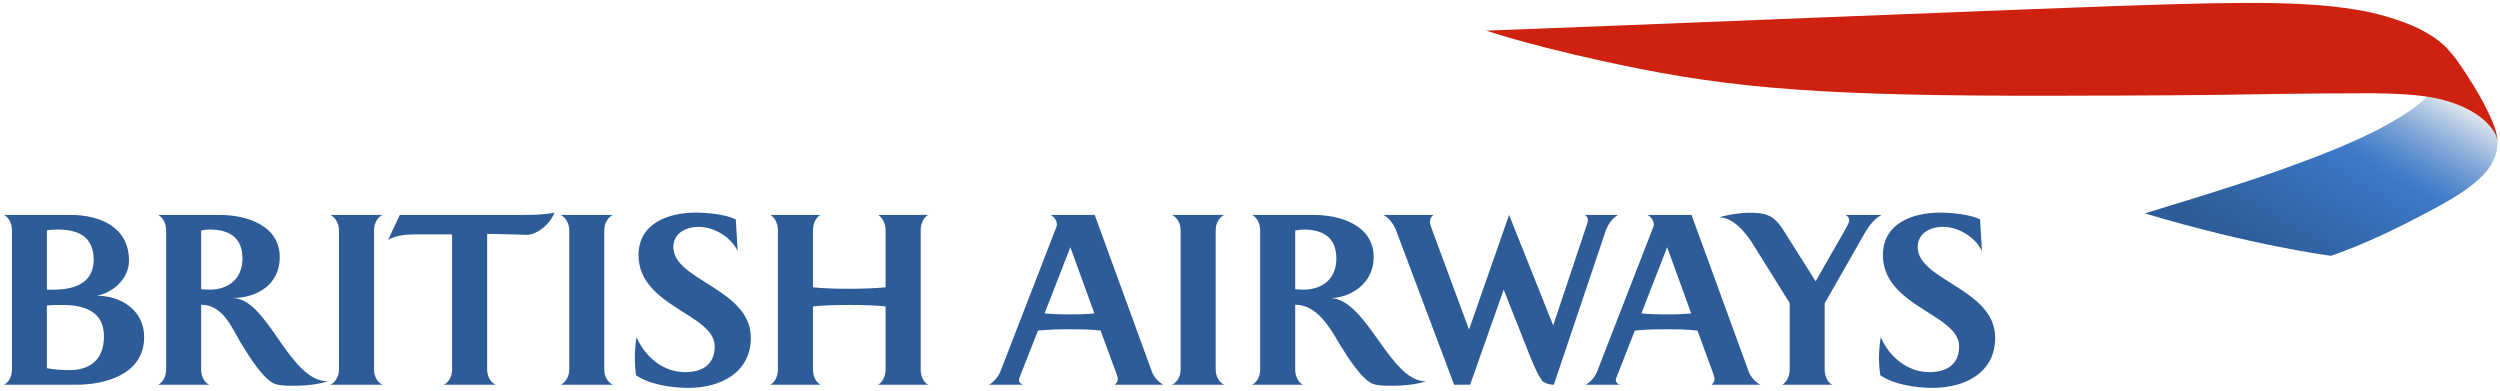
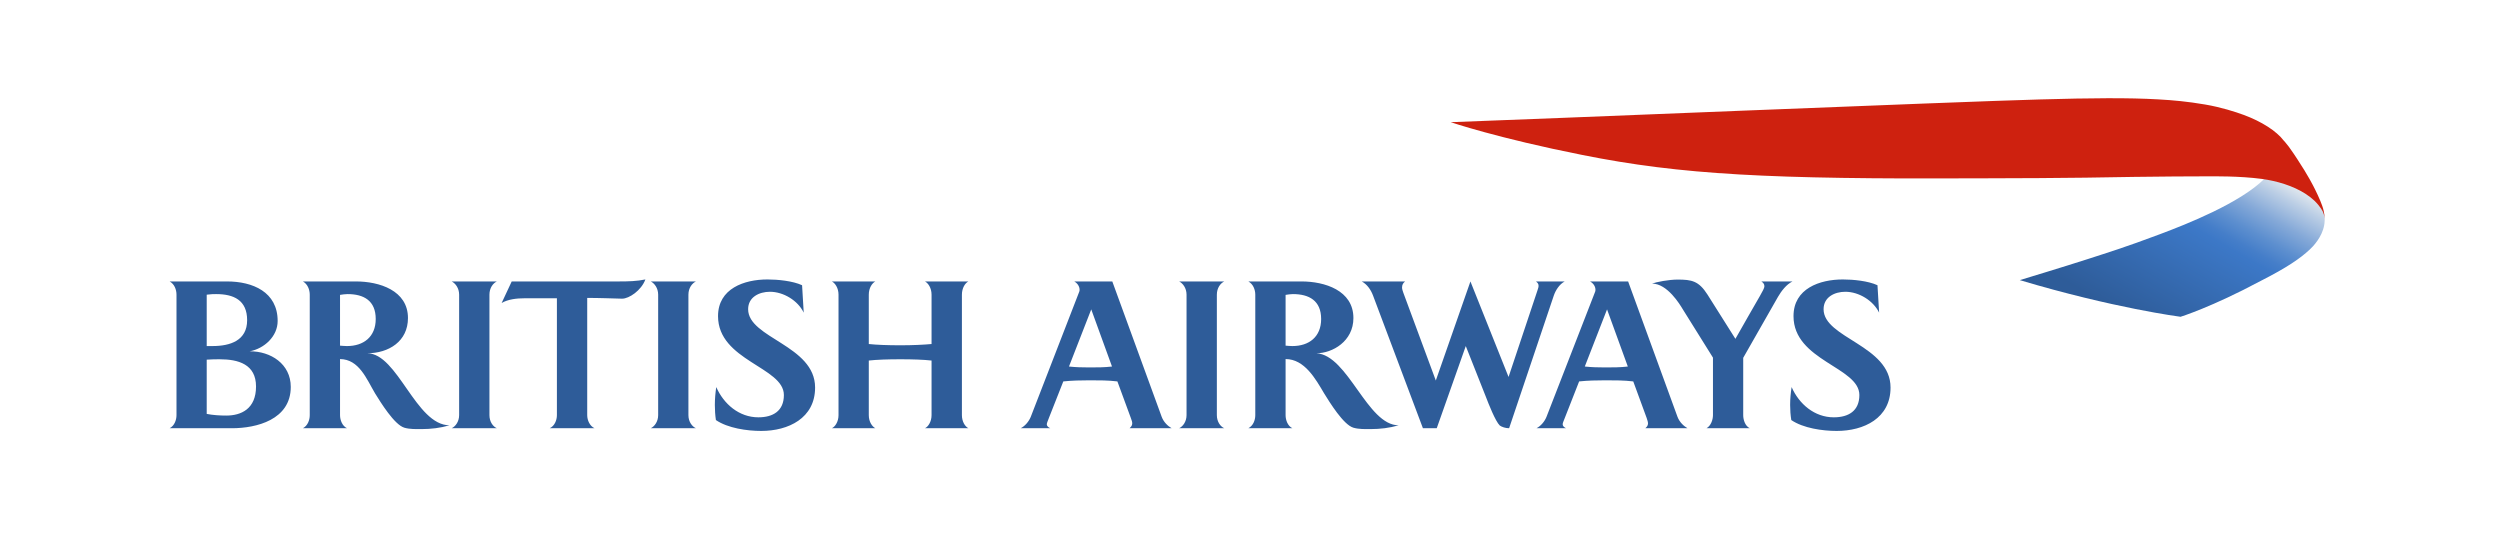
- <svg xmlns="http://www.w3.org/2000/svg" version="1.1" id="Layer_1" x="0px" y="0px" width="241.995px" height="37.833px" viewBox="0 0 241.995 37.833" enable-background="new 0 0 241.995 37.833" xml:space="preserve">
-   <g>
-     <g>
-       <g>
-         <path fill="#2E5C99" d="M0.388,37.242c0.53-0.271,0.767-0.914,0.767-1.464V22.285c0-0.571-0.237-1.195-0.767-1.482h6.431     c2.868,0,5.666,1.174,5.666,4.43c0,1.727-1.505,3.089-3.128,3.395c2.338-0.021,4.597,1.407,4.597,3.987     c0,3.687-3.867,4.628-6.587,4.628H0.388z M5.594,22.219c-0.298,0-0.505,0-1.054,0.066v5.754h0.651     c1.971,0,3.876-0.609,3.876-2.893C9.067,22.88,7.544,22.219,5.594,22.219z M6.004,29.52c-0.47,0-0.892,0-1.464,0.043v6.076     c0.713,0.14,1.484,0.186,2.195,0.186c1.65,0,3.328-0.736,3.328-3.257C10.063,30.08,8.079,29.52,6.004,29.52z M20.314,22.219     c-0.294,0-0.553,0.048-0.843,0.089v5.685c0.269,0.019,0.513,0.047,0.779,0.047c1.85,0,3.219-1.021,3.219-3.033     C23.469,22.951,22.123,22.219,20.314,22.219z M28.603,37.339c-0.63,0-1.325,0.023-1.927-0.155     c-1.119-0.33-2.664-2.852-3.278-3.841c-0.955-1.608-1.785-3.823-3.926-3.847v6.282c0,0.55,0.249,1.216,0.779,1.464h-4.937     c0.519-0.271,0.766-0.889,0.766-1.464V22.285c0-0.571-0.248-1.195-0.766-1.482h5.944c2.586,0,5.822,0.993,5.822,4.1     c0,2.607-2.157,3.943-4.562,3.943c3.422,0.02,5.432,8.047,9.21,8.07C30.715,37.216,29.659,37.339,28.603,37.339z M31.976,37.242     c0.408-0.187,0.835-0.726,0.835-1.464V22.285c0-0.749-0.427-1.279-0.835-1.482h5.059c-0.434,0.203-0.83,0.733-0.83,1.482v13.493     c0,0.738,0.396,1.277,0.83,1.464H31.976z M42.954,37.242c0.542-0.248,0.807-0.889,0.807-1.464v-13.09h-3.633     c-0.838,0-1.837,0.103-2.557,0.53l1.129-2.416h12.05c0.976,0,1.974-0.021,2.922-0.223c-0.459,1.237-1.825,2.154-2.612,2.154     c-0.957-0.022-2.54-0.086-3.904-0.086v13.13c0,0.575,0.285,1.216,0.817,1.464H42.954z M54.274,37.242     c0.404-0.187,0.828-0.726,0.828-1.464V22.285c0-0.749-0.424-1.279-0.828-1.482h5.059c-0.43,0.203-0.842,0.733-0.842,1.482v13.493     c0,0.738,0.412,1.277,0.842,1.464H54.274z M69.183,33.523c0-3.131-7.375-3.838-7.375-8.836c0-3.094,2.943-4.107,5.531-4.107     c1.155,0,2.826,0.16,3.882,0.646l0.184,3.073c-0.649-1.357-2.274-2.34-3.783-2.34c-1.193,0-2.443,0.59-2.443,1.954     c0,3.247,7.5,4.04,7.5,8.774c0,3.436-3.002,4.859-6.032,4.859c-1.585,0-3.741-0.305-5.078-1.219     c-0.081-0.55-0.118-1.125-0.118-1.688c0-0.671,0.059-1.344,0.158-2.006c0.834,1.901,2.56,3.388,4.716,3.388     C67.963,36.022,69.183,35.308,69.183,33.523z M84.983,37.242c0.357-0.161,0.739-0.726,0.739-1.464v-6.117     c-0.88-0.099-2.109-0.142-3.488-0.142c-1.4,0-2.639,0.043-3.541,0.142v6.117c0,0.738,0.372,1.277,0.734,1.464h-4.871     c0.361-0.161,0.746-0.726,0.746-1.464V22.285c0-0.749-0.385-1.301-0.746-1.482h4.871c-0.362,0.182-0.734,0.733-0.734,1.482v5.527     c0.902,0.095,2.119,0.141,3.541,0.141c1.379,0,2.608-0.06,3.488-0.141v-5.527c0-0.749-0.381-1.301-0.739-1.482h4.864     c-0.364,0.182-0.725,0.733-0.725,1.482v13.493c0,0.738,0.361,1.277,0.725,1.464H84.983z" />
-         <path fill="#2E5C99" d="M107.902,37.242c0.157-0.161,0.299-0.281,0.299-0.572c0-0.098-0.037-0.262-0.157-0.568     c0,0-1.35-3.674-1.508-4.102c-1.014-0.125-2.071-0.125-3.106-0.125c-0.982,0-1.979,0.023-2.952,0.125     c-0.138,0.368-1.585,4.022-1.585,4.022c-0.195,0.494-0.262,0.663-0.262,0.771c0,0.244,0.21,0.363,0.388,0.449H95.71     c0.488-0.248,0.911-0.758,1.12-1.266l5.438-14.036c0.025-0.058,0.034-0.123,0.034-0.202c0-0.387-0.257-0.754-0.603-0.936h4.266     l5.531,15.16c0.226,0.609,0.708,1.053,1.113,1.279H107.902z M103.607,23.932l-2.493,6.4c0.743,0.082,1.514,0.101,2.266,0.101     c0.862,0,1.714,0,2.552-0.101L103.607,23.932z M113.451,37.242c0.408-0.187,0.83-0.726,0.83-1.464V22.285     c0-0.749-0.422-1.279-0.83-1.482h5.056c-0.43,0.203-0.831,0.733-0.831,1.482v13.493c0,0.738,0.4,1.277,0.831,1.464H113.451z      M126.193,22.219c-0.273,0-0.535,0.048-0.819,0.089v5.685c0.264,0.019,0.505,0.047,0.762,0.047c1.854,0,3.22-1.021,3.22-3.033     C129.355,22.951,128.004,22.219,126.193,22.219z M134.895,37.339c-0.63,0-1.31,0.023-1.926-0.155     c-1.121-0.33-2.662-2.852-3.277-3.841c-0.951-1.608-2.189-3.847-4.318-3.847v6.282c0,0.55,0.238,1.216,0.762,1.464h-4.933     c0.53-0.271,0.777-0.889,0.777-1.464V22.285c0-0.571-0.247-1.195-0.777-1.482h5.957c2.579,0,5.81,0.993,5.81,4.1     c0,2.607-2.357,3.943-4.141,3.943c3.547,0.204,5.686,8.07,9.205,8.07C137.014,37.216,135.958,37.339,134.895,37.339z      M155.405,22.408l-4.996,14.834c-0.412,0-0.816-0.142-1.045-0.303c-0.494-0.476-1.271-2.463-1.551-3.196l-2.258-5.704     l-3.252,9.203h-1.548l-5.591-14.871c-0.24-0.633-0.65-1.24-1.26-1.568h4.859c-0.205,0.159-0.346,0.34-0.346,0.686     c0,0.166,0.082,0.395,0.141,0.572l3.641,9.838l3.877-11.096l4.27,10.697l3.234-9.683c0.08-0.263,0.127-0.36,0.127-0.526     c0-0.201-0.087-0.329-0.29-0.488h3.218C156.04,21.115,155.61,21.796,155.405,22.408z M161.377,23.932l-2.492,6.4     c0.752,0.082,1.521,0.101,2.271,0.101c0.853,0,1.715,0,2.548-0.101L161.377,23.932z M165.667,37.242     c0.17-0.161,0.299-0.281,0.299-0.572c0-0.098-0.05-0.262-0.149-0.568c0,0-1.341-3.674-1.504-4.102     c-1.023-0.125-2.078-0.125-3.113-0.125c-0.973,0-1.971,0.023-2.949,0.125c-0.141,0.368-1.578,4.022-1.578,4.022     c-0.207,0.494-0.264,0.663-0.264,0.771c0,0.244,0.201,0.363,0.377,0.449h-3.31c0.489-0.248,0.911-0.758,1.116-1.266l5.457-14.036     c0.016-0.058,0.031-0.123,0.031-0.202c0-0.387-0.258-0.754-0.613-0.936h4.27l5.529,15.16c0.229,0.609,0.717,1.053,1.119,1.279     H165.667z M180.522,22.529l-3.894,6.828v6.421c0,0.522,0.214,1.216,0.734,1.464h-4.845c0.495-0.271,0.723-0.959,0.723-1.464     v-6.442l-3.385-5.423c-0.303-0.507-1.715-2.87-3.436-2.87c0.468-0.178,1.891-0.449,2.846-0.449c1.593,0,2.382,0.146,3.357,1.673     l3.132,4.964c0.263-0.487,2.743-4.799,2.743-4.799c0.299-0.525,0.504-0.896,0.504-1.08c0-0.236-0.102-0.39-0.342-0.549h3.49     C181.465,21.131,180.895,21.883,180.522,22.529z M189.637,33.523c0-3.131-7.376-3.838-7.376-8.836     c0-3.094,2.935-4.107,5.524-4.107c1.159,0,2.82,0.16,3.881,0.646l0.184,3.073c-0.656-1.357-2.274-2.34-3.784-2.34     c-1.195,0-2.437,0.59-2.437,1.954c0,3.247,7.5,4.04,7.5,8.774c0,3.436-2.981,4.859-6.033,4.859c-1.584,0-3.745-0.305-5.084-1.219     c-0.087-0.55-0.129-1.125-0.129-1.688c0-0.671,0.064-1.344,0.166-2.006c0.833,1.901,2.565,3.388,4.721,3.388     C188.415,36.022,189.637,35.308,189.637,33.523z" />
-       </g>
-     </g>
-     <linearGradient id="SVGID_1_" gradientUnits="userSpaceOnUse" x1="231.493" y1="5.96" x2="219.157" y2="27.326">
-       <stop offset="0" style="stop-color:#E6EBEF" />
-       <stop offset="0.076" style="stop-color:#BBCEE5" />
-       <stop offset="0.185" style="stop-color:#85A9D8" />
-       <stop offset="0.28" style="stop-color:#5D8FCF" />
-       <stop offset="0.354" style="stop-color:#457EC9" />
-       <stop offset="0.4" style="stop-color:#3C78C7" />
-       <stop offset="0.9" style="stop-color:#2E5C99" />
+ <svg xmlns="http://www.w3.org/2000/svg" width="280" height="60" viewBox="0 0 280 60" fill="none">
+   <path d="M19 47.961C19.53 47.69 19.767 47.047 19.767 46.497V33.004C19.767 32.433 19.53 31.809 19 31.522H25.431C28.299 31.522 31.097 32.696 31.097 35.952C31.097 37.679 29.592 39.041 27.969 39.347C30.307 39.326 32.566 40.754 32.566 43.334C32.566 47.021 28.699 47.962 25.979 47.962H19V47.961ZM24.206 32.938C23.908 32.938 23.701 32.938 23.152 33.004V38.758H23.803C25.774 38.758 27.679 38.149 27.679 35.865C27.679 33.599 26.156 32.938 24.206 32.938ZM24.616 40.239C24.146 40.239 23.724 40.239 23.152 40.282V46.358C23.865 46.498 24.636 46.544 25.347 46.544C26.997 46.544 28.675 45.808 28.675 43.287C28.675 40.799 26.691 40.239 24.616 40.239ZM38.926 32.938C38.632 32.938 38.373 32.986 38.083 33.027V38.712C38.352 38.731 38.596 38.759 38.862 38.759C40.712 38.759 42.081 37.738 42.081 35.726C42.081 33.67 40.735 32.938 38.926 32.938ZM47.215 48.058C46.585 48.058 45.89 48.081 45.288 47.903C44.169 47.573 42.624 45.051 42.01 44.062C41.055 42.454 40.225 40.239 38.084 40.215V46.497C38.084 47.047 38.333 47.713 38.863 47.961H33.926C34.445 47.69 34.692 47.072 34.692 46.497V33.004C34.692 32.433 34.444 31.809 33.926 31.522H39.87C42.456 31.522 45.692 32.515 45.692 35.622C45.692 38.229 43.535 39.565 41.13 39.565C44.552 39.585 46.562 47.612 50.34 47.635C49.327 47.935 48.271 48.058 47.215 48.058ZM50.588 47.961C50.996 47.774 51.423 47.235 51.423 46.497V33.004C51.423 32.255 50.996 31.725 50.588 31.522H55.647C55.213 31.725 54.817 32.255 54.817 33.004V46.497C54.817 47.235 55.213 47.774 55.647 47.961H50.588ZM61.566 47.961C62.108 47.713 62.373 47.072 62.373 46.497V33.407H58.74C57.902 33.407 56.903 33.51 56.183 33.937L57.312 31.521H69.362C70.338 31.521 71.336 31.5 72.284 31.298C71.825 32.535 70.459 33.452 69.672 33.452C68.715 33.43 67.132 33.366 65.768 33.366V46.496C65.768 47.071 66.053 47.712 66.585 47.96H61.566V47.961ZM72.886 47.961C73.29 47.774 73.714 47.235 73.714 46.497V33.004C73.714 32.255 73.29 31.725 72.886 31.522H77.945C77.515 31.725 77.103 32.255 77.103 33.004V46.497C77.103 47.235 77.515 47.774 77.945 47.961H72.886ZM87.795 44.242C87.795 41.111 80.42 40.404 80.42 35.406C80.42 32.312 83.363 31.299 85.951 31.299C87.106 31.299 88.777 31.459 89.833 31.945L90.017 35.018C89.368 33.661 87.743 32.678 86.234 32.678C85.041 32.678 83.791 33.268 83.791 34.632C83.791 37.879 91.291 38.672 91.291 43.406C91.291 46.842 88.289 48.265 85.259 48.265C83.674 48.265 81.518 47.96 80.181 47.046C80.1 46.496 80.063 45.921 80.063 45.358C80.063 44.687 80.122 44.014 80.221 43.352C81.055 45.253 82.781 46.74 84.937 46.74C86.575 46.741 87.795 46.027 87.795 44.242ZM103.595 47.961C103.952 47.8 104.334 47.235 104.334 46.497V40.38C103.454 40.281 102.225 40.238 100.846 40.238C99.446 40.238 98.207 40.281 97.305 40.38V46.497C97.305 47.235 97.677 47.774 98.039 47.961H93.168C93.529 47.8 93.914 47.235 93.914 46.497V33.004C93.914 32.255 93.529 31.703 93.168 31.522H98.039C97.677 31.704 97.305 32.255 97.305 33.004V38.531C98.207 38.626 99.424 38.672 100.846 38.672C102.225 38.672 103.454 38.612 104.334 38.531V33.004C104.334 32.255 103.953 31.703 103.595 31.522H108.459C108.095 31.704 107.734 32.255 107.734 33.004V46.497C107.734 47.235 108.095 47.774 108.459 47.961H103.595Z" fill="#2E5C99" />
+   <path d="M126.514 47.961C126.671 47.8 126.813 47.68 126.813 47.389C126.813 47.291 126.776 47.127 126.656 46.821C126.656 46.821 125.306 43.147 125.148 42.719C124.134 42.594 123.077 42.594 122.042 42.594C121.06 42.594 120.063 42.617 119.09 42.719C118.952 43.087 117.505 46.741 117.505 46.741C117.31 47.235 117.243 47.404 117.243 47.512C117.243 47.756 117.453 47.875 117.631 47.961H114.322C114.81 47.713 115.233 47.203 115.442 46.695L120.88 32.659C120.905 32.601 120.914 32.536 120.914 32.457C120.914 32.07 120.657 31.703 120.311 31.521H124.577L130.108 46.681C130.334 47.29 130.816 47.734 131.221 47.96H126.514V47.961ZM122.219 34.651L119.726 41.051C120.469 41.133 121.24 41.152 121.992 41.152C122.854 41.152 123.706 41.152 124.544 41.051L122.219 34.651ZM132.063 47.961C132.471 47.774 132.893 47.235 132.893 46.497V33.004C132.893 32.255 132.471 31.725 132.063 31.522H137.119C136.689 31.725 136.288 32.255 136.288 33.004V46.497C136.288 47.235 136.688 47.774 137.119 47.961H132.063ZM144.805 32.938C144.532 32.938 144.27 32.986 143.986 33.027V38.712C144.25 38.731 144.491 38.759 144.748 38.759C146.602 38.759 147.968 37.738 147.968 35.726C147.967 33.67 146.616 32.938 144.805 32.938ZM153.507 48.058C152.877 48.058 152.197 48.081 151.581 47.903C150.46 47.573 148.919 45.051 148.304 44.062C147.353 42.454 146.115 40.215 143.986 40.215V46.497C143.986 47.047 144.224 47.713 144.748 47.961H139.815C140.345 47.69 140.592 47.072 140.592 46.497V33.004C140.592 32.433 140.345 31.809 139.815 31.522H145.772C148.351 31.522 151.582 32.515 151.582 35.622C151.582 38.229 149.225 39.565 147.441 39.565C150.988 39.769 153.127 47.635 156.646 47.635C155.626 47.935 154.57 48.058 153.507 48.058ZM174.017 33.127L169.021 47.961C168.609 47.961 168.205 47.819 167.976 47.658C167.482 47.182 166.705 45.195 166.425 44.462L164.167 38.758L160.915 47.961H159.367L153.776 33.09C153.536 32.457 153.126 31.85 152.516 31.522H157.375C157.17 31.681 157.029 31.862 157.029 32.208C157.029 32.374 157.111 32.603 157.17 32.78L160.811 42.618L164.688 31.522L168.958 42.219L172.192 32.536C172.272 32.273 172.319 32.176 172.319 32.01C172.319 31.809 172.232 31.681 172.029 31.522H175.247C174.652 31.834 174.222 32.515 174.017 33.127ZM179.989 34.651L177.497 41.051C178.249 41.133 179.018 41.152 179.768 41.152C180.621 41.152 181.483 41.152 182.316 41.051L179.989 34.651ZM184.279 47.961C184.449 47.8 184.578 47.68 184.578 47.389C184.578 47.291 184.528 47.127 184.429 46.821C184.429 46.821 183.088 43.147 182.925 42.719C181.902 42.594 180.847 42.594 179.812 42.594C178.839 42.594 177.841 42.617 176.863 42.719C176.722 43.087 175.285 46.741 175.285 46.741C175.078 47.235 175.021 47.404 175.021 47.512C175.021 47.756 175.222 47.875 175.398 47.961H172.088C172.577 47.713 172.999 47.203 173.204 46.695L178.661 32.659C178.677 32.601 178.692 32.536 178.692 32.457C178.692 32.07 178.434 31.703 178.079 31.521H182.349L187.878 46.681C188.107 47.29 188.595 47.734 188.997 47.96H184.279V47.961ZM199.134 33.248L195.24 40.076V46.497C195.24 47.019 195.454 47.713 195.974 47.961H191.129C191.624 47.69 191.852 47.002 191.852 46.497V40.055L188.467 34.632C188.164 34.125 186.752 31.762 185.031 31.762C185.499 31.584 186.922 31.313 187.877 31.313C189.47 31.313 190.259 31.459 191.234 32.986L194.366 37.95C194.629 37.463 197.109 33.151 197.109 33.151C197.408 32.626 197.613 32.255 197.613 32.071C197.613 31.835 197.511 31.681 197.271 31.522H200.761C200.077 31.85 199.507 32.602 199.134 33.248ZM208.249 44.242C208.249 41.111 200.873 40.404 200.873 35.406C200.873 32.312 203.808 31.299 206.397 31.299C207.556 31.299 209.217 31.459 210.278 31.945L210.462 35.018C209.806 33.661 208.188 32.678 206.678 32.678C205.483 32.678 204.241 33.268 204.241 34.632C204.241 37.879 211.741 38.672 211.741 43.406C211.741 46.842 208.76 48.265 205.708 48.265C204.124 48.265 201.963 47.96 200.624 47.046C200.537 46.496 200.495 45.921 200.495 45.358C200.495 44.687 200.559 44.014 200.661 43.352C201.494 45.253 203.226 46.74 205.382 46.74C207.027 46.741 208.249 46.027 208.249 44.242Z" fill="#2E5C99" />
+   <path d="M253.626 20.015C250.862 22.762 244.874 25.12 241.928 26.224C237.903 27.736 236.117 28.271 233.865 29.004C231.316 29.831 226.217 31.374 226.217 31.374C236.78 34.528 244.224 35.479 244.224 35.479C244.224 35.479 247.692 34.407 253.186 31.469C256.161 29.957 257.625 28.939 258.672 27.966C259.058 27.617 260.055 26.579 260.303 25.251C260.319 25.154 260.367 24.9 260.367 24.65C260.367 24.65 260.367 24.474 260.351 24.321C260.345 24.145 260.314 24.027 260.314 24.027C260.314 24.027 260.255 23.712 260.177 23.491C260.096 23.27 259.756 22.588 259.205 22.145C258.837 21.846 258.201 21.101 255.897 20.291C255.114 20.019 253.846 19.768 253.846 19.768L253.626 20.015Z" fill="url(#paint0_linear)" />
+   <path d="M260.366 24.58C260.366 24.58 260.35 24.286 260.278 24.037C260.222 23.815 260.123 23.603 259.974 23.38C259.794 23.115 259.551 22.804 259.192 22.46C258.921 22.204 258.624 21.978 258.266 21.738C256.825 20.794 254.965 20.262 253.319 20.037C250.768 19.698 247.842 19.758 247.565 19.748C246.624 19.735 240.544 19.785 238.981 19.813C232.04 19.956 223.543 19.975 221.317 19.975C198.338 20.08 188.336 19.585 177.204 17.353C167.734 15.472 162.48 13.685 162.48 13.685C170.833 13.396 219.571 11.374 228.462 11.138C234.283 10.974 238.416 10.939 241.723 11.13C243.419 11.225 244.997 11.369 246.979 11.706C248.756 12.01 250.37 12.526 251.31 12.875C253.29 13.608 254.959 14.668 255.784 15.754C255.784 15.754 256.028 16.004 256.359 16.448C256.73 16.964 257.161 17.599 257.307 17.836C258.512 19.662 259.084 20.809 259.283 21.209C259.498 21.629 259.688 22.065 259.873 22.492C260.054 22.916 260.128 23.173 260.186 23.352C260.313 23.801 260.344 24.21 260.35 24.302L260.366 24.58Z" fill="#CE210F" />
+   <defs>
+     <linearGradient id="paint0_linear" x1="250.105" y1="16.679" x2="237.769" y2="38.045" gradientUnits="userSpaceOnUse">
+       <stop stop-color="#E6EBEF" />
+       <stop offset="0.076" stop-color="#BBCEE5" />
+       <stop offset="0.185" stop-color="#85A9D8" />
+       <stop offset="0.28" stop-color="#5D8FCF" />
+       <stop offset="0.354" stop-color="#457EC9" />
+       <stop offset="0.4" stop-color="#3C78C7" />
+       <stop offset="0.9" stop-color="#2E5C99" />
    </linearGradient>
-     <path fill="url(#SVGID_1_)" d="M235.014,9.296c-2.764,2.747-8.752,5.105-11.698,6.209c-4.025,1.512-5.811,2.047-8.063,2.78   c-2.549,0.827-7.648,2.37-7.648,2.37c10.563,3.154,18.007,4.105,18.007,4.105s3.468-1.072,8.962-4.01   c2.975-1.512,4.439-2.53,5.486-3.503c0.386-0.349,1.383-1.387,1.631-2.715c0.016-0.097,0.064-0.351,0.064-0.601   c0,0,0-0.176-0.016-0.329c-0.006-0.176-0.037-0.294-0.037-0.294s-0.059-0.315-0.137-0.536c-0.081-0.221-0.421-0.903-0.972-1.346   c-0.368-0.299-1.004-1.044-3.308-1.854c-0.783-0.272-2.051-0.523-2.051-0.523L235.014,9.296z" />
-     <path fill="#CE210F" d="M241.754,13.861c0,0-0.016-0.294-0.088-0.543c-0.056-0.222-0.155-0.434-0.304-0.657   c-0.18-0.265-0.423-0.576-0.782-0.92c-0.271-0.256-0.568-0.482-0.926-0.722c-1.441-0.944-3.301-1.476-4.947-1.701   c-2.551-0.339-5.477-0.279-5.754-0.289c-0.941-0.013-7.021,0.037-8.584,0.065c-6.941,0.143-15.438,0.162-17.664,0.162   c-22.979,0.105-32.981-0.39-44.113-2.622c-9.47-1.881-14.724-3.668-14.724-3.668c8.353-0.289,57.091-2.311,65.982-2.547   c5.821-0.164,9.954-0.199,13.261-0.008c1.696,0.095,3.274,0.239,5.256,0.576c1.777,0.304,3.391,0.82,4.331,1.169   c1.98,0.733,3.649,1.793,4.474,2.879c0,0,0.244,0.25,0.575,0.694c0.371,0.516,0.802,1.151,0.948,1.388   c1.205,1.826,1.777,2.973,1.976,3.373c0.215,0.42,0.405,0.856,0.59,1.283c0.181,0.424,0.255,0.681,0.313,0.86   c0.127,0.449,0.158,0.858,0.164,0.95L241.754,13.861z" />
-   </g>
+   </defs>
</svg>
